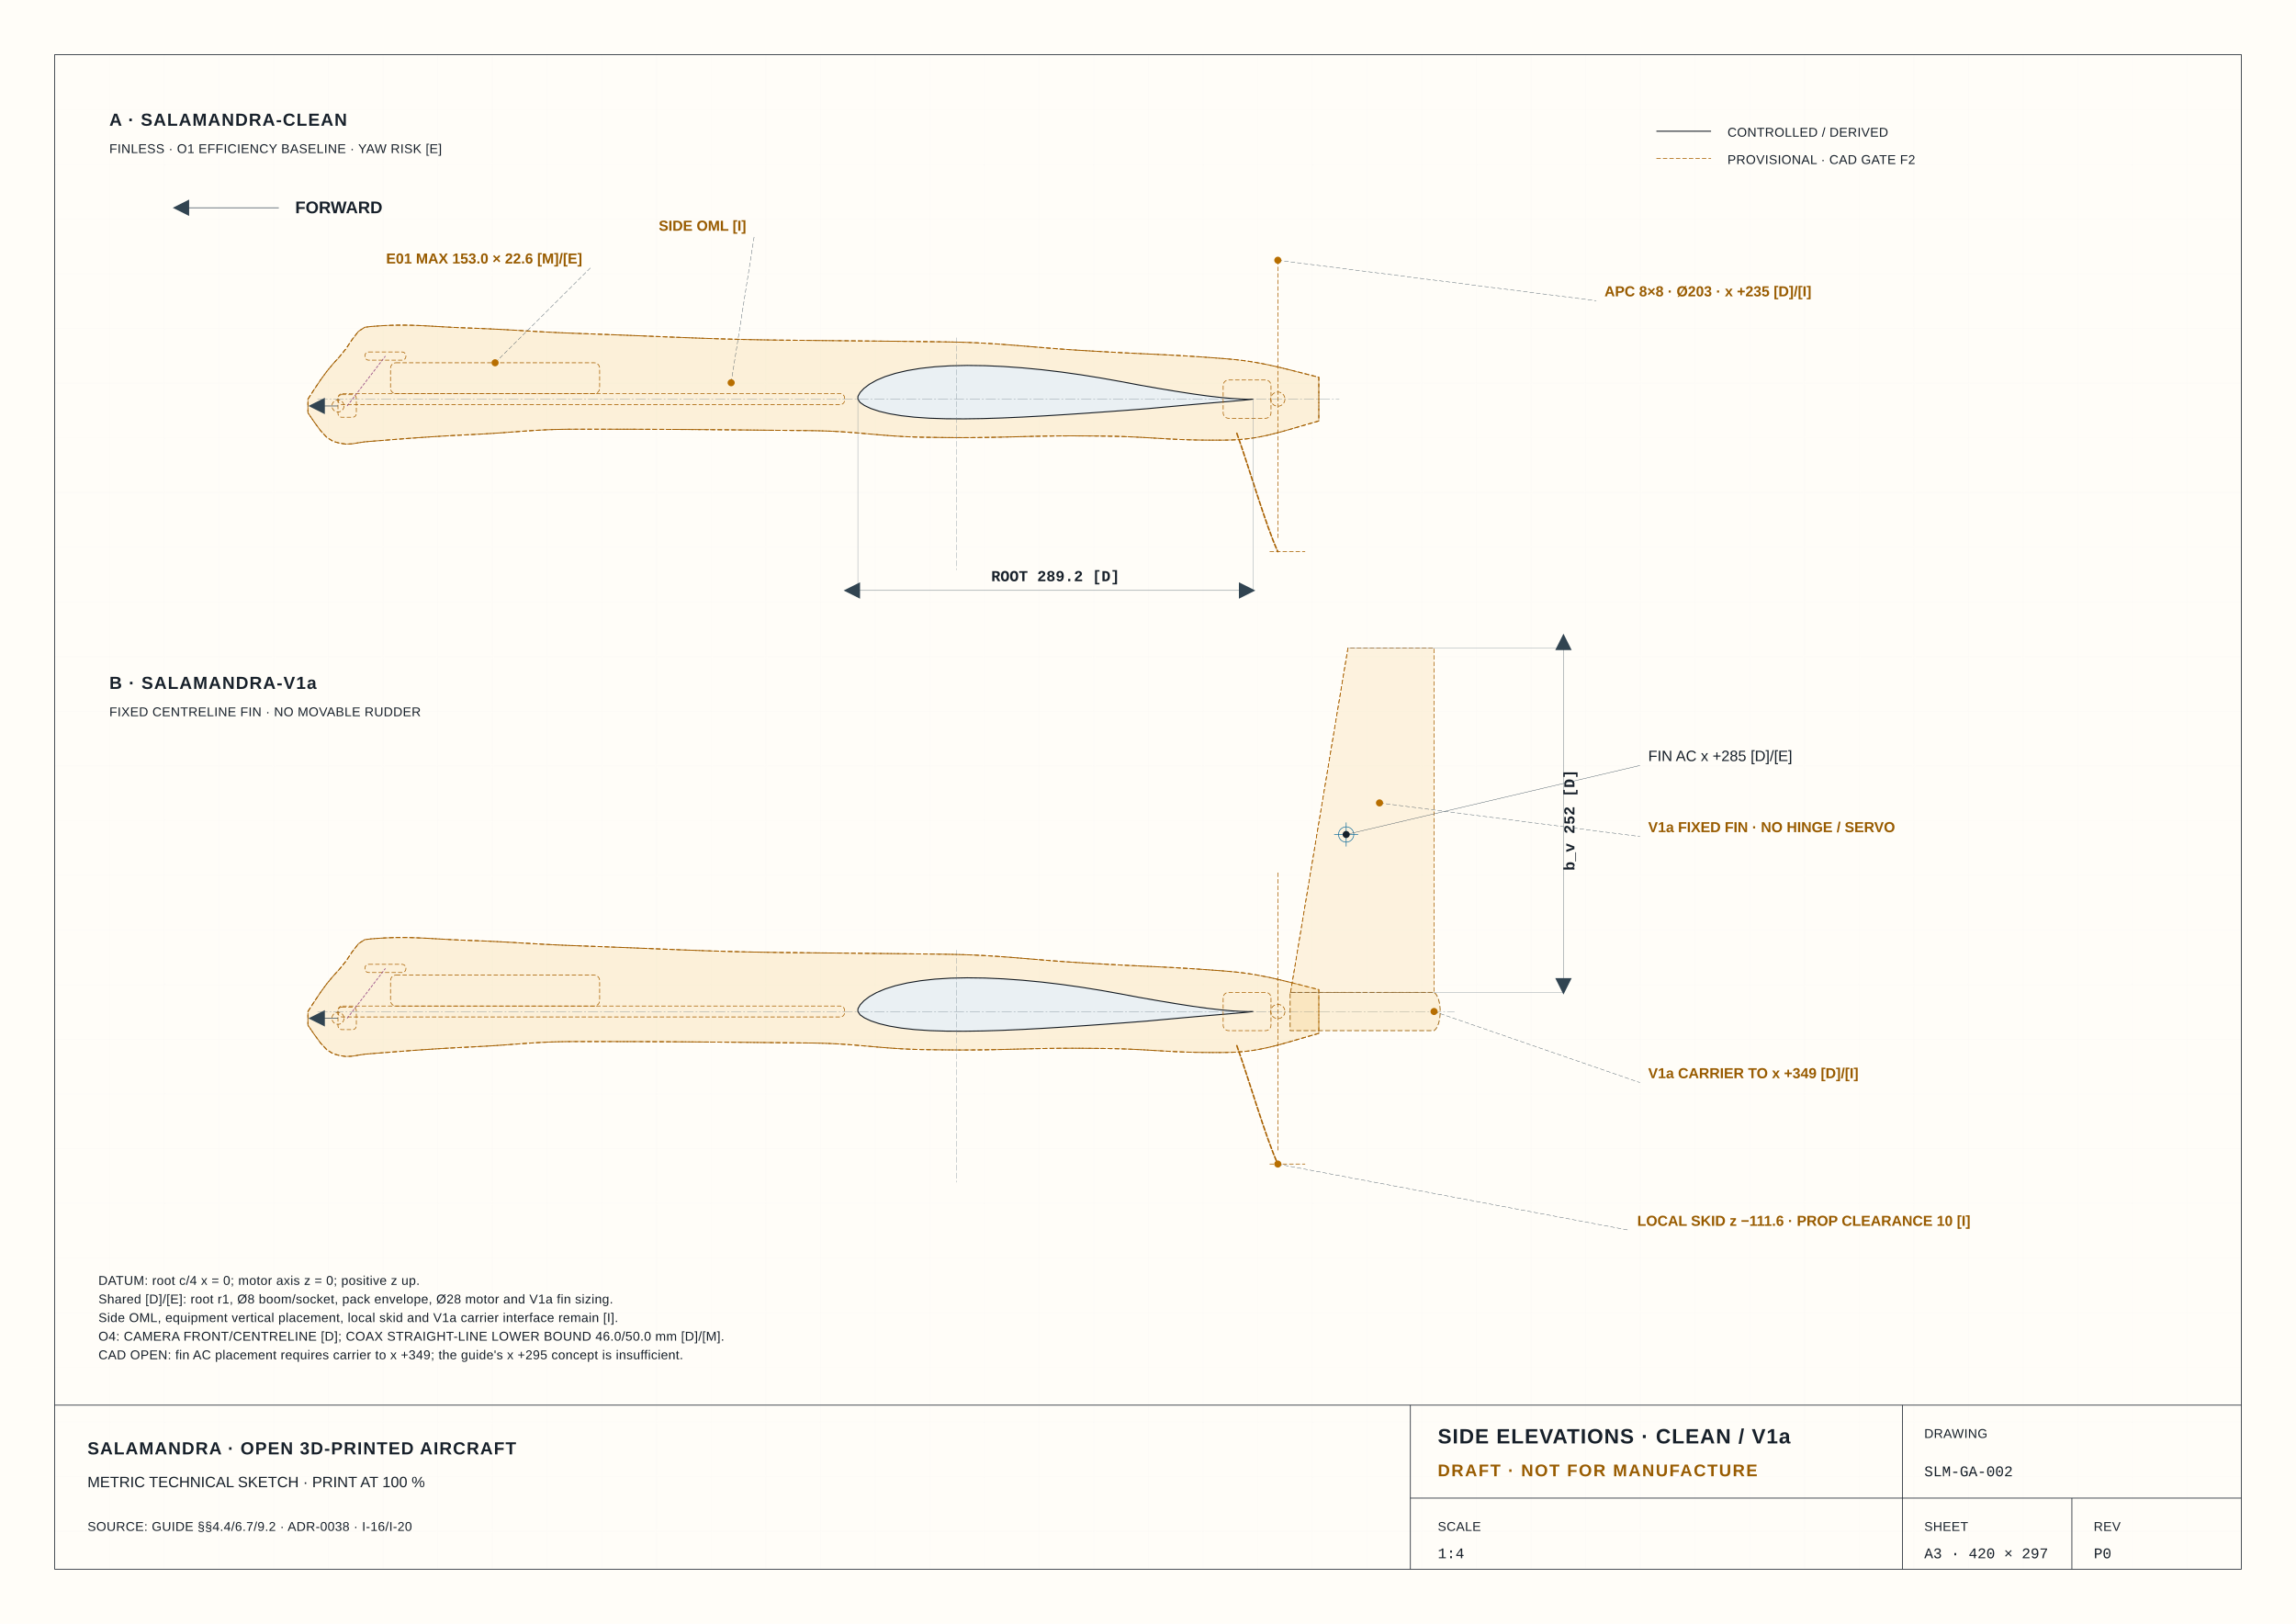
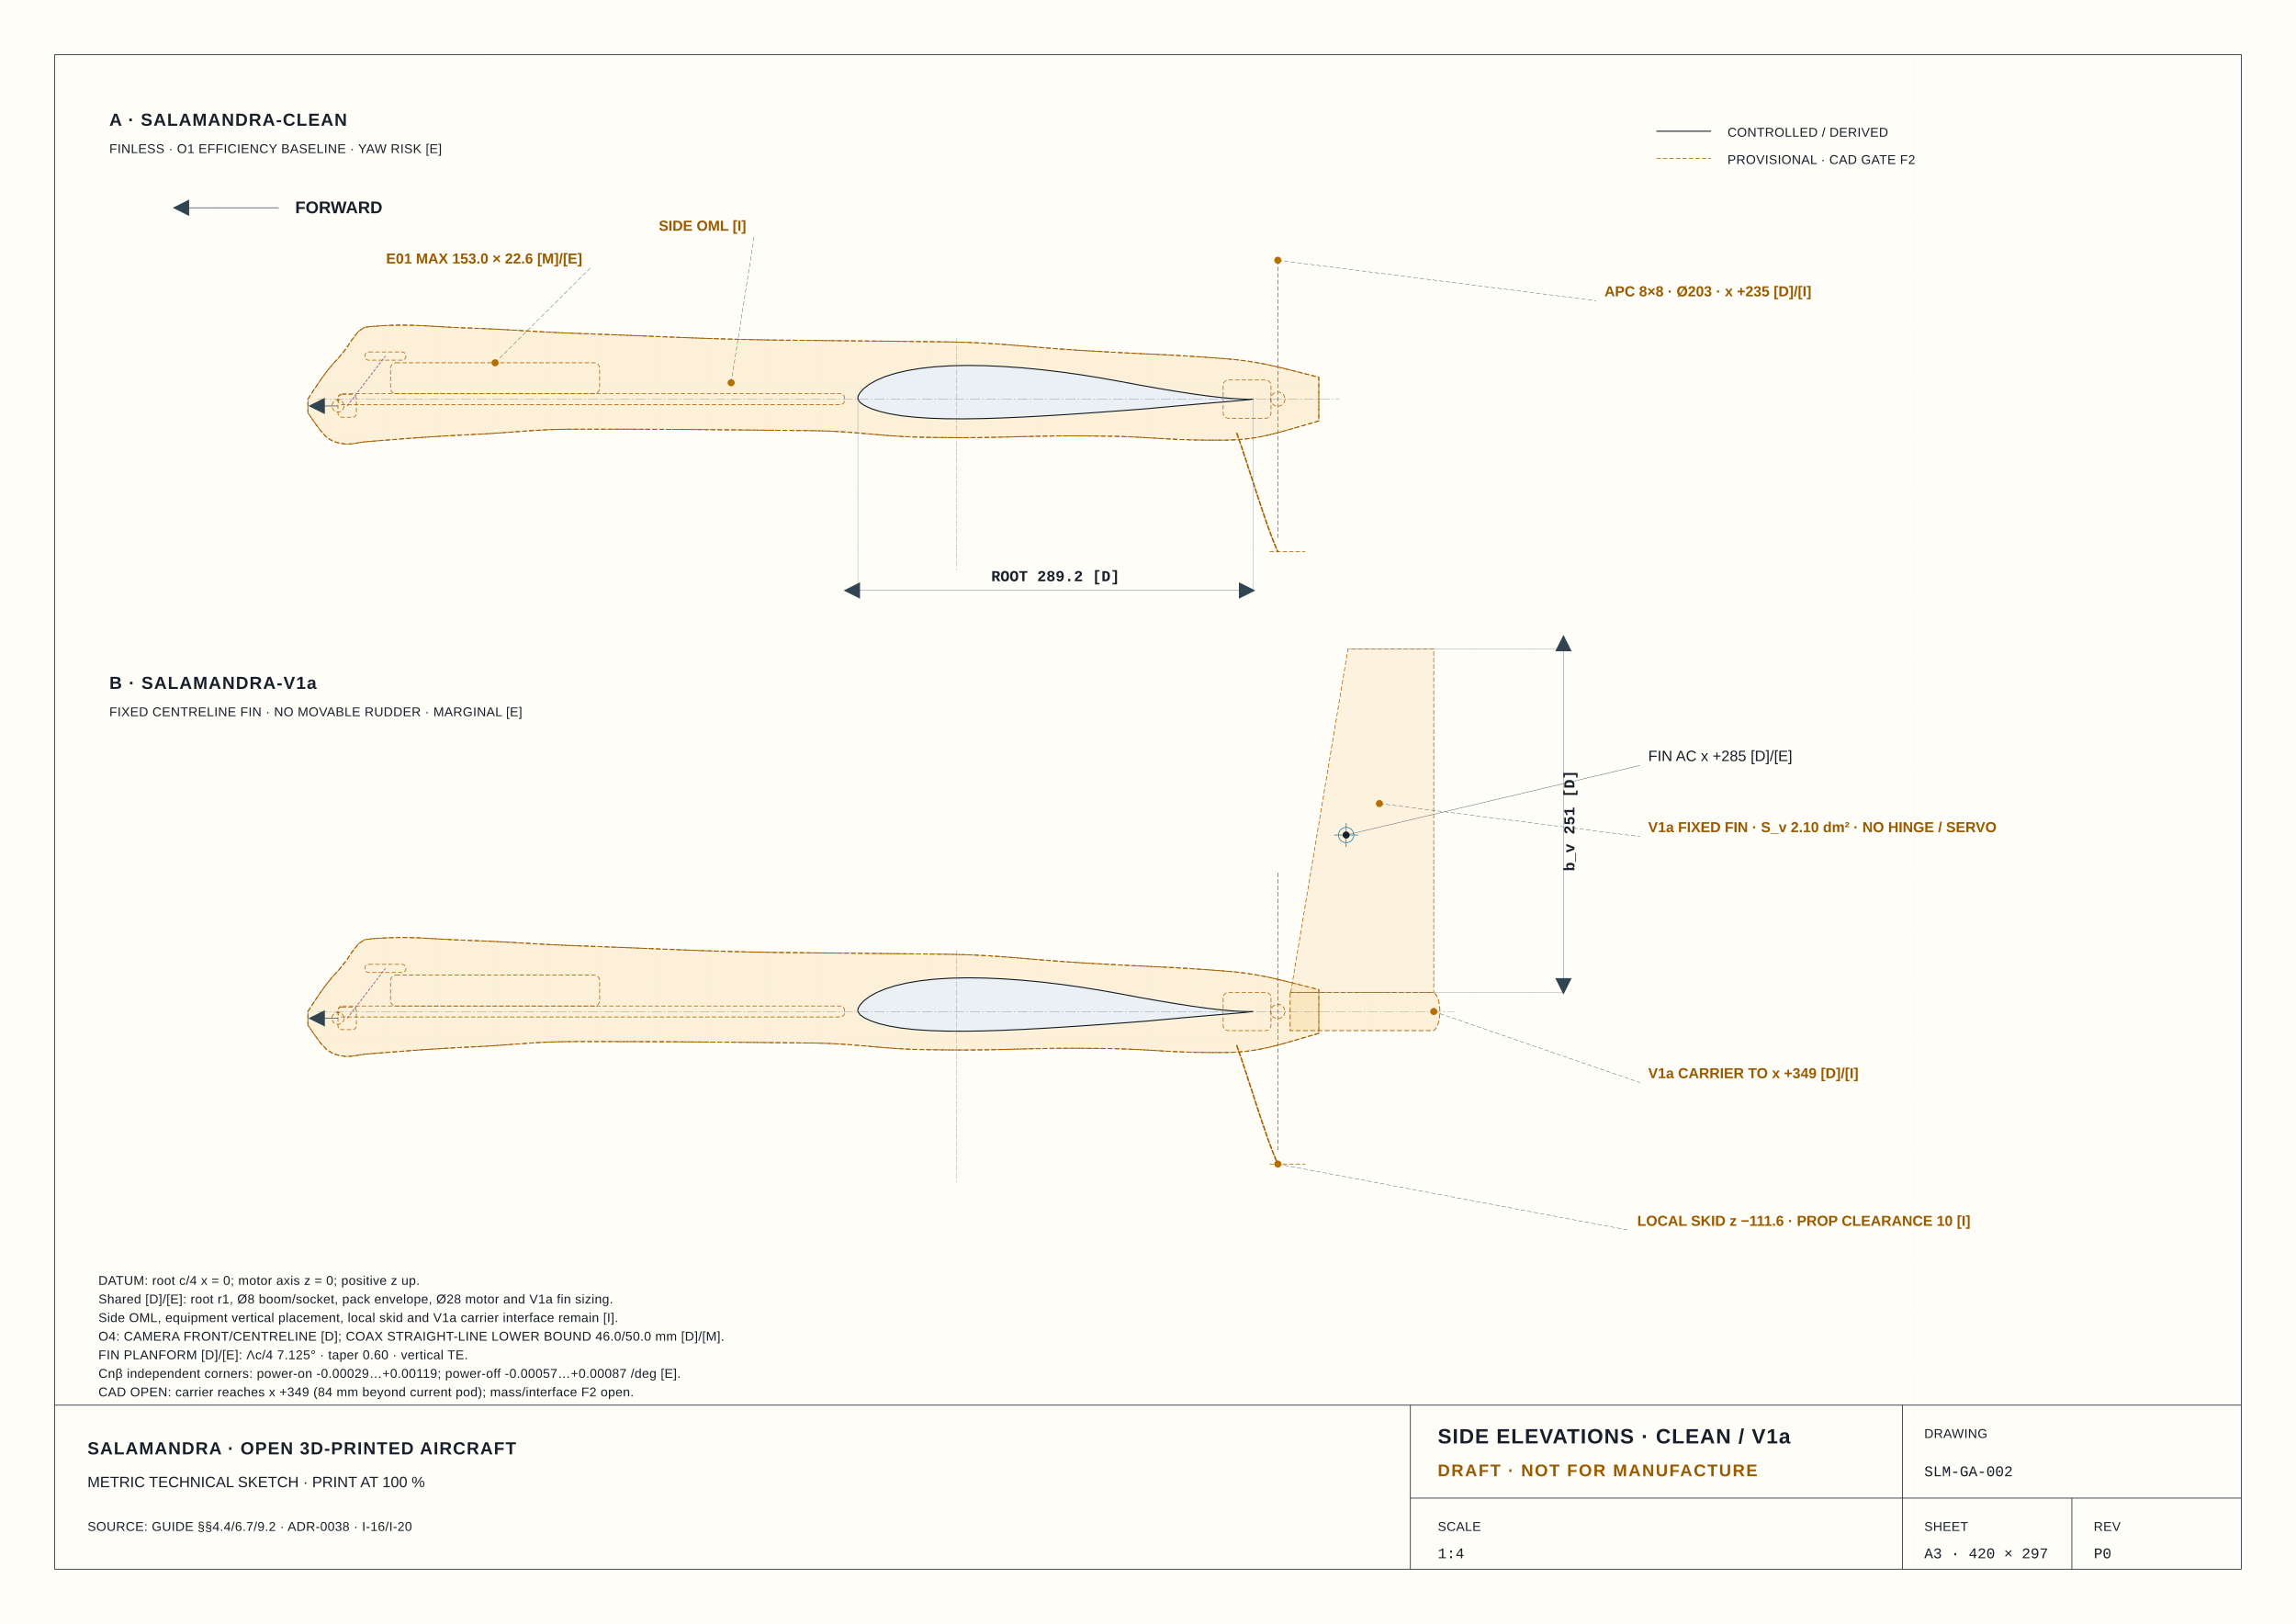
<svg xmlns="http://www.w3.org/2000/svg" width="420mm" height="297mm" viewBox="0 0 420 297" role="img" aria-labelledby="svg-title svg-desc">
  <defs>
    <pattern id="grid" width="10" height="10" patternUnits="userSpaceOnUse">
      <path d="M10 0H0V10" fill="none" stroke="#2e4757" stroke-opacity=".07" stroke-width=".16" />
    </pattern>
    <marker id="arrow-end" markerWidth="3" markerHeight="3" refX="2.6" refY="1.5" orient="auto" markerUnits="userSpaceOnUse">
      <path d="M0 0L3 1.5L0 3Z" fill="#314451" />
    </marker>
    <marker id="arrow-start" markerWidth="3" markerHeight="3" refX=".4" refY="1.5" orient="auto-start-reverse" markerUnits="userSpaceOnUse">
      <path d="M0 0L3 1.5L0 3Z" fill="#314451" />
    </marker>
    <style>
          :root { color-scheme: light; }
          * { vector-effect: non-scaling-stroke; }
          .sheet { fill: #fffdf8; }
          .grid { fill: url(#grid); }
          .frame, .title-line { fill: none; stroke: #17202a; stroke-width: .5; }
          .outline { fill: none; stroke: #111820; stroke-width: .7; stroke-linejoin: round; }
          .medium { fill: none; stroke: #263746; stroke-width: .42; }
          .thin { fill: none; stroke: #455563; stroke-width: .25; }
          .hidden { fill: none; stroke: #667784; stroke-width: .25; stroke-dasharray: 2.4 1.4; }
          .centre { fill: none; stroke: #5a6c79; stroke-width: .2; stroke-dasharray: 7 1.4 1.2 1.4; }
          .station { fill: none; stroke: #6c7c87; stroke-width: .22; stroke-dasharray: 4 1.5; }
          .controlled-fill { fill: #eaf0f3; stroke: none; }
          .core-fill { fill: #d9e2e7; stroke: none; }
          .segment-fill-a { fill: #eef3f5; stroke: none; }
          .segment-fill-b { fill: #f7f9fa; stroke: none; }
          .elevon-fill { fill: #dcecf4; stroke: #24698f; stroke-width: .35; }
          .derived { fill: none; stroke: #146e9b; stroke-width: .45; }
          .derived-fill { fill: #146e9b; stroke: none; }
          .provisional-line { fill: none; stroke: #a86000; stroke-width: .48; stroke-dasharray: 3 1.5; }
          .provisional-fill { fill: #f4c46a; fill-opacity: .18; stroke: #a86000; stroke-width: .48; stroke-dasharray: 3 1.5; }
          .provisional-dot { fill: #b76e00; stroke: none; }
          .datum-dot { fill: #17202a; stroke: none; }
          .dimension, .extension, .leader { fill: none; stroke: #314451; stroke-width: .22; }
          .extension { stroke: #71808a; }
          .leader { stroke-width: .25; }
          text { font-family: Arial, Helvetica, sans-serif; fill: #17202a; }
          .sheet-title { font-size: 5.2px; font-weight: 700; letter-spacing: .35px; }
          .block-title { font-size: 3.8px; font-weight: 700; letter-spacing: .16px; }
          .sheet-subtitle { font-size: 3.2px; font-weight: 600; letter-spacing: .18px; }
          .label { font-size: 3.1px; font-weight: 600; }
          .note { font-size: 2.75px; }
          .micro { font-size: 2.35px; letter-spacing: .05px; }
          .dimension-text { font: 600 2.8px 'Courier New', Consolas, monospace; }
          .mono { font: 2.7px 'Courier New', Consolas, monospace; }
          .provisional-text { font-size: 2.65px; font-weight: 600; fill: #985b00; }
          .status { font-size: 3.1px; font-weight: 700; fill: #985b00; letter-spacing: .25px; }
          .watermark { font-size: 8px; font-weight: 700; fill: #b76e00; fill-opacity: .08; letter-spacing: .8px; }
        </style>
  </defs>
  <rect width="420" height="297" class="sheet" />
  <rect x="10" y="10" width="400" height="277" class="grid" />
  <rect x="10" y="10" width="400" height="277" class="frame" />
  <line x1="10" y1="257" x2="410" y2="257" class="title-line" />
  <line x1="258" y1="257" x2="258" y2="287" class="title-line" />
  <line x1="348" y1="257" x2="348" y2="287" class="title-line" />
  <line x1="258" y1="274" x2="410" y2="274" class="title-line" />
  <line x1="379" y1="274" x2="379" y2="287" class="title-line" />
  <text x="16" y="266" class="sheet-subtitle" text-anchor="start">SALAMANDRA · OPEN 3D-PRINTED AIRCRAFT</text>
  <text x="16" y="272" class="note" text-anchor="start">METRIC TECHNICAL SKETCH · PRINT AT 100 %</text>
  <text x="16" y="280" class="micro" text-anchor="start">SOURCE: GUIDE §§4.4/6.7/9.2 · ADR-0038 · I-16/I-20</text>
  <text x="263" y="264" class="block-title" text-anchor="start" style="font-size:3.8px">SIDE ELEVATIONS · CLEAN / V1a</text>
  <text x="263" y="270" class="status" text-anchor="start">DRAFT · NOT FOR MANUFACTURE</text>
  <text x="352" y="263" class="micro" text-anchor="start">DRAWING</text>
  <text x="352" y="270" class="mono" text-anchor="start">SLM-GA-002</text>
  <text x="263" y="280" class="micro" text-anchor="start">SCALE</text>
  <text x="263" y="285" class="mono" text-anchor="start">1:4</text>
  <text x="352" y="280" class="micro" text-anchor="start">SHEET</text>
  <text x="352" y="285" class="mono" text-anchor="start">A3 · 420 × 297</text>
  <text x="383" y="280" class="micro" text-anchor="start">REV</text>
  <text x="383" y="285" class="mono" text-anchor="start">P0</text>
  <polygon points="56.325,73 57.481,71.212 58.637,69.488 59.792,67.908 60.948,66.513 62.104,65.25 63.26,63.82 64.415,62.099 65.571,60.601 66.727,59.855 67.883,59.714 69.039,59.628 70.194,59.555 71.35,59.502 72.506,59.471 73.662,59.463 74.817,59.477 75.973,59.51 77.129,59.558 78.285,59.617 79.441,59.682 80.596,59.748 81.752,59.813 82.908,59.872 84.064,59.926 85.219,59.973 86.375,60.018 87.531,60.063 88.687,60.111 89.843,60.163 90.998,60.219 92.154,60.279 93.31,60.343 94.466,60.41 95.622,60.478 96.777,60.546 97.933,60.613 99.089,60.679 100.245,60.741 101.4,60.799 102.556,60.853 103.712,60.902 104.868,60.948 106.024,60.991 107.179,61.034 108.335,61.077 109.491,61.12 110.647,61.164 111.802,61.208 112.958,61.253 114.114,61.298 115.27,61.344 116.426,61.391 117.581,61.438 118.737,61.485 119.893,61.532 121.049,61.579 122.205,61.625 123.36,61.672 124.516,61.717 125.672,61.761 126.828,61.805 127.983,61.847 129.139,61.887 130.295,61.926 131.451,61.962 132.607,61.997 133.762,62.029 134.918,62.06 136.074,62.087 137.23,62.113 138.385,62.136 139.541,62.157 140.697,62.176 141.853,62.193 143.009,62.208 144.164,62.221 145.32,62.234 146.476,62.245 147.632,62.257 148.787,62.268 149.943,62.28 151.099,62.291 152.255,62.302 153.411,62.313 154.566,62.324 155.722,62.335 156.878,62.346 158.034,62.358 159.19,62.369 160.345,62.38 161.501,62.392 162.657,62.404 163.813,62.416 164.968,62.429 166.124,62.442 167.28,62.456 168.436,62.469 169.592,62.483 170.747,62.497 171.903,62.512 173.059,62.528 174.215,62.549 175.37,62.576 176.526,62.611 177.682,62.654 178.838,62.705 179.994,62.764 181.149,62.832 182.305,62.907 183.461,62.988 184.617,63.075 185.772,63.166 186.928,63.261 188.084,63.357 189.24,63.453 190.396,63.549 191.551,63.643 192.707,63.734 193.863,63.822 195.019,63.905 196.175,63.984 197.33,64.058 198.486,64.129 199.642,64.197 200.798,64.263 201.953,64.329 203.109,64.394 204.265,64.456 205.421,64.516 206.577,64.574 207.732,64.631 208.888,64.685 210.044,64.74 211.2,64.794 212.355,64.85 213.511,64.908 214.667,64.969 215.823,65.033 216.979,65.101 218.134,65.174 219.29,65.25 220.446,65.331 221.602,65.415 222.757,65.5 223.913,65.588 225.069,65.685 226.225,65.799 227.381,65.936 228.536,66.097 229.692,66.284 230.848,66.495 232.004,66.728 233.16,66.981 234.315,67.25 235.471,67.531 236.627,67.82 237.783,68.114 238.938,68.41 240.094,68.705 241.25,69 241.25,77 240.094,77.331 238.938,77.664 237.783,78 236.627,78.337 235.471,78.669 234.315,78.991 233.16,79.295 232.004,79.575 230.848,79.824 229.692,80.037 228.536,80.209 227.381,80.339 226.225,80.427 225.069,80.477 223.913,80.497 222.757,80.5 221.602,80.499 220.446,80.494 219.29,80.48 218.134,80.457 216.979,80.423 215.823,80.379 214.667,80.326 213.511,80.265 212.355,80.199 211.2,80.131 210.044,80.063 208.888,79.998 207.732,79.939 206.577,79.886 205.421,79.842 204.265,79.808 203.109,79.782 201.953,79.765 200.798,79.752 199.642,79.741 198.486,79.732 197.33,79.725 196.175,79.722 195.019,79.724 193.863,79.73 192.707,79.742 191.551,79.758 190.396,79.778 189.24,79.802 188.084,79.829 186.928,79.857 185.772,79.886 184.617,79.916 183.461,79.944 182.305,79.969 181.149,79.992 179.994,80.011 178.838,80.025 177.682,80.035 176.526,80.039 175.37,80.038 174.215,80.033 173.059,80.024 171.903,80.011 170.747,79.997 169.592,79.981 168.436,79.959 167.28,79.927 166.124,79.883 164.968,79.826 163.813,79.756 162.657,79.675 161.501,79.585 160.345,79.488 159.19,79.387 158.034,79.286 156.878,79.187 155.722,79.095 154.566,79.011 153.411,78.938 152.255,78.878 151.099,78.83 149.943,78.796 148.787,78.772 147.632,78.757 146.476,78.745 145.32,78.734 144.164,78.722 143.009,78.711 141.853,78.699 140.697,78.688 139.541,78.676 138.385,78.665 137.23,78.654 136.074,78.643 134.918,78.632 133.762,78.621 132.607,78.611 131.451,78.6 130.295,78.591 129.139,78.581 127.983,78.572 126.828,78.563 125.672,78.555 124.516,78.548 123.36,78.541 122.205,78.534 121.049,78.528 119.893,78.523 118.737,78.518 117.581,78.514 116.426,78.51 115.27,78.508 114.114,78.505 112.958,78.503 111.802,78.502 110.647,78.501 109.491,78.5 108.335,78.5 107.179,78.5 106.024,78.5 104.868,78.502 103.712,78.51 102.556,78.528 101.4,78.557 100.245,78.599 99.089,78.654 97.933,78.719 96.777,78.793 95.622,78.873 94.466,78.958 93.31,79.043 92.154,79.128 90.998,79.208 89.843,79.284 88.687,79.353 87.531,79.417 86.375,79.477 85.219,79.535 84.064,79.594 82.908,79.655 81.752,79.719 80.596,79.786 79.441,79.857 78.285,79.932 77.129,80.011 75.973,80.092 74.817,80.177 73.662,80.264 72.506,80.352 71.35,80.442 70.194,80.532 69.039,80.623 67.883,80.714 66.727,80.812 65.571,80.984 64.415,81.177 63.26,81.228 62.104,81.053 60.948,80.728 59.792,80.006 58.637,78.769 57.481,77.189 56.325,75.5" class="provisional-fill" style="fill:#f4c46a;fill-opacity:.22;stroke:#985b00;stroke-width:.62;stroke-dasharray:3.4 1.6;stroke-linejoin:round" />
  <polygon points="229.193,73 228.952,73.007 228.222,73.013 227.012,72.979 225.354,72.878 223.281,72.694 220.837,72.412 218.077,72.03 215.056,71.561 211.825,71.023 208.475,70.434 204.986,69.779 201.425,69.145 197.822,68.562 194.204,68.051 190.597,67.621 187.031,67.28 183.542,67.031 180.163,66.881 176.927,66.837 173.863,66.903 170.997,67.083 168.352,67.378 165.946,67.78 163.798,68.282 161.925,68.874 160.338,69.544 159.042,70.273 158.041,71.032 157.339,71.785 156.944,72.487 156.923,73 157.331,73.607 158.141,74.171 159.314,74.719 160.83,75.224 162.675,75.666 164.835,76.028 167.295,76.304 170.038,76.49 173.045,76.588 176.287,76.608 179.732,76.557 183.344,76.444 187.083,76.278 190.908,76.071 194.774,75.834 198.634,75.577 202.441,75.307 206.148,75.035 209.746,74.756 213.113,74.447 216.25,74.162 219.118,73.909 221.68,73.688 223.906,73.501 225.766,73.345 227.236,73.217 228.303,73.109 228.964,73.029 229.193,73" class="controlled-fill" />
  <polygon points="229.193,73 228.952,73.007 228.222,73.013 227.012,72.979 225.354,72.878 223.281,72.694 220.837,72.412 218.077,72.03 215.056,71.561 211.825,71.023 208.475,70.434 204.986,69.779 201.425,69.145 197.822,68.562 194.204,68.051 190.597,67.621 187.031,67.28 183.542,67.031 180.163,66.881 176.927,66.837 173.863,66.903 170.997,67.083 168.352,67.378 165.946,67.78 163.798,68.282 161.925,68.874 160.338,69.544 159.042,70.273 158.041,71.032 157.339,71.785 156.944,72.487 156.923,73 157.331,73.607 158.141,74.171 159.314,74.719 160.83,75.224 162.675,75.666 164.835,76.028 167.295,76.304 170.038,76.49 173.045,76.588 176.287,76.608 179.732,76.557 183.344,76.444 187.083,76.278 190.908,76.071 194.774,75.834 198.634,75.577 202.441,75.307 206.148,75.035 209.746,74.756 213.113,74.447 216.25,74.162 219.118,73.909 221.68,73.688 223.906,73.501 225.766,73.345 227.236,73.217 228.303,73.109 228.964,73.029 229.193,73" class="outline" />
  <polygon points="56.325,73 57.481,71.212 58.637,69.488 59.792,67.908 60.948,66.513 62.104,65.25 63.26,63.82 64.415,62.099 65.571,60.601 66.727,59.855 67.883,59.714 69.039,59.628 70.194,59.555 71.35,59.502 72.506,59.471 73.662,59.463 74.817,59.477 75.973,59.51 77.129,59.558 78.285,59.617 79.441,59.682 80.596,59.748 81.752,59.813 82.908,59.872 84.064,59.926 85.219,59.973 86.375,60.018 87.531,60.063 88.687,60.111 89.843,60.163 90.998,60.219 92.154,60.279 93.31,60.343 94.466,60.41 95.622,60.478 96.777,60.546 97.933,60.613 99.089,60.679 100.245,60.741 101.4,60.799 102.556,60.853 103.712,60.902 104.868,60.948 106.024,60.991 107.179,61.034 108.335,61.077 109.491,61.12 110.647,61.164 111.802,61.208 112.958,61.253 114.114,61.298 115.27,61.344 116.426,61.391 117.581,61.438 118.737,61.485 119.893,61.532 121.049,61.579 122.205,61.625 123.36,61.672 124.516,61.717 125.672,61.761 126.828,61.805 127.983,61.847 129.139,61.887 130.295,61.926 131.451,61.962 132.607,61.997 133.762,62.029 134.918,62.06 136.074,62.087 137.23,62.113 138.385,62.136 139.541,62.157 140.697,62.176 141.853,62.193 143.009,62.208 144.164,62.221 145.32,62.234 146.476,62.245 147.632,62.257 148.787,62.268 149.943,62.28 151.099,62.291 152.255,62.302 153.411,62.313 154.566,62.324 155.722,62.335 156.878,62.346 158.034,62.358 159.19,62.369 160.345,62.38 161.501,62.392 162.657,62.404 163.813,62.416 164.968,62.429 166.124,62.442 167.28,62.456 168.436,62.469 169.592,62.483 170.747,62.497 171.903,62.512 173.059,62.528 174.215,62.549 175.37,62.576 176.526,62.611 177.682,62.654 178.838,62.705 179.994,62.764 181.149,62.832 182.305,62.907 183.461,62.988 184.617,63.075 185.772,63.166 186.928,63.261 188.084,63.357 189.24,63.453 190.396,63.549 191.551,63.643 192.707,63.734 193.863,63.822 195.019,63.905 196.175,63.984 197.33,64.058 198.486,64.129 199.642,64.197 200.798,64.263 201.953,64.329 203.109,64.394 204.265,64.456 205.421,64.516 206.577,64.574 207.732,64.631 208.888,64.685 210.044,64.74 211.2,64.794 212.355,64.85 213.511,64.908 214.667,64.969 215.823,65.033 216.979,65.101 218.134,65.174 219.29,65.25 220.446,65.331 221.602,65.415 222.757,65.5 223.913,65.588 225.069,65.685 226.225,65.799 227.381,65.936 228.536,66.097 229.692,66.284 230.848,66.495 232.004,66.728 233.16,66.981 234.315,67.25 235.471,67.531 236.627,67.82 237.783,68.114 238.938,68.41 240.094,68.705 241.25,69 241.25,77 240.094,77.331 238.938,77.664 237.783,78 236.627,78.337 235.471,78.669 234.315,78.991 233.16,79.295 232.004,79.575 230.848,79.824 229.692,80.037 228.536,80.209 227.381,80.339 226.225,80.427 225.069,80.477 223.913,80.497 222.757,80.5 221.602,80.499 220.446,80.494 219.29,80.48 218.134,80.457 216.979,80.423 215.823,80.379 214.667,80.326 213.511,80.265 212.355,80.199 211.2,80.131 210.044,80.063 208.888,79.998 207.732,79.939 206.577,79.886 205.421,79.842 204.265,79.808 203.109,79.782 201.953,79.765 200.798,79.752 199.642,79.741 198.486,79.732 197.33,79.725 196.175,79.722 195.019,79.724 193.863,79.73 192.707,79.742 191.551,79.758 190.396,79.778 189.24,79.802 188.084,79.829 186.928,79.857 185.772,79.886 184.617,79.916 183.461,79.944 182.305,79.969 181.149,79.992 179.994,80.011 178.838,80.025 177.682,80.035 176.526,80.039 175.37,80.038 174.215,80.033 173.059,80.024 171.903,80.011 170.747,79.997 169.592,79.981 168.436,79.959 167.28,79.927 166.124,79.883 164.968,79.826 163.813,79.756 162.657,79.675 161.501,79.585 160.345,79.488 159.19,79.387 158.034,79.286 156.878,79.187 155.722,79.095 154.566,79.011 153.411,78.938 152.255,78.878 151.099,78.83 149.943,78.796 148.787,78.772 147.632,78.757 146.476,78.745 145.32,78.734 144.164,78.722 143.009,78.711 141.853,78.699 140.697,78.688 139.541,78.676 138.385,78.665 137.23,78.654 136.074,78.643 134.918,78.632 133.762,78.621 132.607,78.611 131.451,78.6 130.295,78.591 129.139,78.581 127.983,78.572 126.828,78.563 125.672,78.555 124.516,78.548 123.36,78.541 122.205,78.534 121.049,78.528 119.893,78.523 118.737,78.518 117.581,78.514 116.426,78.51 115.27,78.508 114.114,78.505 112.958,78.503 111.802,78.502 110.647,78.501 109.491,78.5 108.335,78.5 107.179,78.5 106.024,78.5 104.868,78.502 103.712,78.51 102.556,78.528 101.4,78.557 100.245,78.599 99.089,78.654 97.933,78.719 96.777,78.793 95.622,78.873 94.466,78.958 93.31,79.043 92.154,79.128 90.998,79.208 89.843,79.284 88.687,79.353 87.531,79.417 86.375,79.477 85.219,79.535 84.064,79.594 82.908,79.655 81.752,79.719 80.596,79.786 79.441,79.857 78.285,79.932 77.129,80.011 75.973,80.092 74.817,80.177 73.662,80.264 72.506,80.352 71.35,80.442 70.194,80.532 69.039,80.623 67.883,80.714 66.727,80.812 65.571,80.984 64.415,81.177 63.26,81.228 62.104,81.053 60.948,80.728 59.792,80.006 58.637,78.769 57.481,77.189 56.325,75.5" class="provisional-line" style="stroke-width:.62;fill:none" />
  <rect x="61.825" y="72" width="92.675" height="2" rx="0.8" class="provisional-line" />
  <rect x="71.439" y="66.35" width="38.25" height="5.65" rx="1" class="provisional-line" />
  <rect x="61.825" y="72.188" width="3.36" height="4.125" rx="0.7" class="provisional-line" id="side-o4-camera-clean" />
  <rect x="66.75" y="64.375" width="7.5" height="1.5" rx="0.7" class="provisional-line" id="side-o4-vtx-clean" />
  <line x1="63.505" y1="74.25" x2="70.5" y2="65.125" class="provisional-line" id="side-o4-coax-lower-bound-clean" style="stroke:#9a4f87;stroke-width:.55;stroke-dasharray:2 1" />
  <circle cx="61.825" cy="74.25" r="1.1" class="provisional-line" />
  <line x1="61.825" y1="74.25" x2="56.825" y2="74.25" class="medium" marker-end="url(#arrow-end)" />
  <rect x="223.75" y="69.5" width="8.75" height="7" rx="1" class="provisional-line" />
  <line x1="233.75" y1="47.6" x2="233.75" y2="98.4" class="provisional-line" />
  <circle cx="233.75" cy="73" r="1.3" class="provisional-line" />
  <path d="M 226.25 79.25 C 228.5 85.5 231.5 96 233.75 100.9" class="provisional-line" style="fill:none;stroke-width:1.05;stroke-linecap:round" />
  <line x1="232.25" y1="100.9" x2="238.75" y2="100.9" class="provisional-line" stroke-dasharray="none" />
  <line x1="58.075" y1="73" x2="245" y2="73" class="centre" />
  <line x1="175" y1="61.75" x2="175" y2="104.25" class="station" />
  <polygon points="56.325,185 57.481,183.212 58.637,181.488 59.792,179.908 60.948,178.513 62.104,177.25 63.26,175.82 64.415,174.099 65.571,172.601 66.727,171.855 67.883,171.714 69.039,171.628 70.194,171.555 71.35,171.502 72.506,171.471 73.662,171.463 74.817,171.477 75.973,171.51 77.129,171.558 78.285,171.617 79.441,171.682 80.596,171.748 81.752,171.813 82.908,171.872 84.064,171.926 85.219,171.973 86.375,172.018 87.531,172.063 88.687,172.111 89.843,172.163 90.998,172.219 92.154,172.279 93.31,172.343 94.466,172.41 95.622,172.478 96.777,172.546 97.933,172.613 99.089,172.679 100.245,172.741 101.4,172.799 102.556,172.853 103.712,172.902 104.868,172.948 106.024,172.991 107.179,173.034 108.335,173.077 109.491,173.12 110.647,173.164 111.802,173.208 112.958,173.253 114.114,173.298 115.27,173.344 116.426,173.391 117.581,173.438 118.737,173.485 119.893,173.532 121.049,173.579 122.205,173.625 123.36,173.672 124.516,173.717 125.672,173.761 126.828,173.805 127.983,173.847 129.139,173.887 130.295,173.926 131.451,173.962 132.607,173.997 133.762,174.029 134.918,174.06 136.074,174.087 137.23,174.113 138.385,174.136 139.541,174.157 140.697,174.176 141.853,174.193 143.009,174.208 144.164,174.221 145.32,174.234 146.476,174.245 147.632,174.257 148.787,174.268 149.943,174.28 151.099,174.291 152.255,174.302 153.411,174.313 154.566,174.324 155.722,174.335 156.878,174.346 158.034,174.358 159.19,174.369 160.345,174.38 161.501,174.392 162.657,174.404 163.813,174.416 164.968,174.429 166.124,174.442 167.28,174.456 168.436,174.469 169.592,174.483 170.747,174.497 171.903,174.512 173.059,174.528 174.215,174.549 175.37,174.576 176.526,174.611 177.682,174.654 178.838,174.705 179.994,174.764 181.149,174.832 182.305,174.907 183.461,174.988 184.617,175.075 185.772,175.166 186.928,175.261 188.084,175.357 189.24,175.453 190.396,175.549 191.551,175.643 192.707,175.734 193.863,175.822 195.019,175.905 196.175,175.984 197.33,176.058 198.486,176.129 199.642,176.197 200.798,176.263 201.953,176.329 203.109,176.394 204.265,176.456 205.421,176.516 206.577,176.574 207.732,176.631 208.888,176.685 210.044,176.74 211.2,176.794 212.355,176.85 213.511,176.908 214.667,176.969 215.823,177.033 216.979,177.101 218.134,177.174 219.29,177.25 220.446,177.331 221.602,177.415 222.757,177.5 223.913,177.588 225.069,177.685 226.225,177.799 227.381,177.936 228.536,178.097 229.692,178.284 230.848,178.495 232.004,178.728 233.16,178.981 234.315,179.25 235.471,179.531 236.627,179.82 237.783,180.114 238.938,180.41 240.094,180.705 241.25,181 241.25,189 240.094,189.331 238.938,189.664 237.783,190 236.627,190.337 235.471,190.669 234.315,190.991 233.16,191.295 232.004,191.575 230.848,191.824 229.692,192.037 228.536,192.209 227.381,192.339 226.225,192.427 225.069,192.477 223.913,192.497 222.757,192.5 221.602,192.499 220.446,192.494 219.29,192.48 218.134,192.457 216.979,192.423 215.823,192.379 214.667,192.326 213.511,192.265 212.355,192.199 211.2,192.131 210.044,192.063 208.888,191.998 207.732,191.939 206.577,191.886 205.421,191.842 204.265,191.808 203.109,191.782 201.953,191.765 200.798,191.752 199.642,191.741 198.486,191.732 197.33,191.725 196.175,191.722 195.019,191.724 193.863,191.73 192.707,191.742 191.551,191.758 190.396,191.778 189.24,191.802 188.084,191.829 186.928,191.857 185.772,191.886 184.617,191.916 183.461,191.944 182.305,191.969 181.149,191.992 179.994,192.011 178.838,192.025 177.682,192.035 176.526,192.039 175.37,192.038 174.215,192.033 173.059,192.024 171.903,192.011 170.747,191.997 169.592,191.981 168.436,191.959 167.28,191.927 166.124,191.883 164.968,191.826 163.813,191.756 162.657,191.675 161.501,191.585 160.345,191.488 159.19,191.387 158.034,191.286 156.878,191.187 155.722,191.095 154.566,191.011 153.411,190.938 152.255,190.878 151.099,190.83 149.943,190.796 148.787,190.772 147.632,190.757 146.476,190.745 145.32,190.734 144.164,190.722 143.009,190.711 141.853,190.699 140.697,190.688 139.541,190.676 138.385,190.665 137.23,190.654 136.074,190.643 134.918,190.632 133.762,190.621 132.607,190.611 131.451,190.6 130.295,190.591 129.139,190.581 127.983,190.572 126.828,190.563 125.672,190.555 124.516,190.548 123.36,190.541 122.205,190.534 121.049,190.528 119.893,190.523 118.737,190.518 117.581,190.514 116.426,190.51 115.27,190.508 114.114,190.505 112.958,190.503 111.802,190.502 110.647,190.501 109.491,190.5 108.335,190.5 107.179,190.5 106.024,190.5 104.868,190.502 103.712,190.51 102.556,190.528 101.4,190.557 100.245,190.599 99.089,190.654 97.933,190.719 96.777,190.793 95.622,190.873 94.466,190.958 93.31,191.043 92.154,191.128 90.998,191.208 89.843,191.284 88.687,191.353 87.531,191.417 86.375,191.477 85.219,191.535 84.064,191.594 82.908,191.655 81.752,191.719 80.596,191.786 79.441,191.857 78.285,191.932 77.129,192.011 75.973,192.092 74.817,192.177 73.662,192.264 72.506,192.352 71.35,192.442 70.194,192.532 69.039,192.623 67.883,192.714 66.727,192.812 65.571,192.984 64.415,193.177 63.26,193.228 62.104,193.053 60.948,192.728 59.792,192.006 58.637,190.769 57.481,189.189 56.325,187.5" class="provisional-fill" style="fill:#f4c46a;fill-opacity:.22;stroke:#985b00;stroke-width:.62;stroke-dasharray:3.4 1.6;stroke-linejoin:round" />
  <polygon points="229.193,185 228.952,185.007 228.222,185.013 227.012,184.979 225.354,184.878 223.281,184.694 220.837,184.412 218.077,184.03 215.056,183.561 211.825,183.023 208.475,182.434 204.986,181.779 201.425,181.145 197.822,180.562 194.204,180.051 190.597,179.621 187.031,179.28 183.542,179.031 180.163,178.881 176.927,178.837 173.863,178.903 170.997,179.083 168.352,179.378 165.946,179.78 163.798,180.282 161.925,180.874 160.338,181.544 159.042,182.273 158.041,183.032 157.339,183.785 156.944,184.487 156.923,185 157.331,185.607 158.141,186.171 159.314,186.719 160.83,187.224 162.675,187.666 164.835,188.028 167.295,188.304 170.038,188.49 173.045,188.588 176.287,188.608 179.732,188.557 183.344,188.444 187.083,188.278 190.908,188.071 194.774,187.834 198.634,187.577 202.441,187.307 206.148,187.035 209.746,186.756 213.113,186.447 216.25,186.162 219.118,185.909 221.68,185.688 223.906,185.501 225.766,185.345 227.236,185.217 228.303,185.109 228.964,185.029 229.193,185" class="controlled-fill" />
  <polygon points="229.193,185 228.952,185.007 228.222,185.013 227.012,184.979 225.354,184.878 223.281,184.694 220.837,184.412 218.077,184.03 215.056,183.561 211.825,183.023 208.475,182.434 204.986,181.779 201.425,181.145 197.822,180.562 194.204,180.051 190.597,179.621 187.031,179.28 183.542,179.031 180.163,178.881 176.927,178.837 173.863,178.903 170.997,179.083 168.352,179.378 165.946,179.78 163.798,180.282 161.925,180.874 160.338,181.544 159.042,182.273 158.041,183.032 157.339,183.785 156.944,184.487 156.923,185 157.331,185.607 158.141,186.171 159.314,186.719 160.83,187.224 162.675,187.666 164.835,188.028 167.295,188.304 170.038,188.49 173.045,188.588 176.287,188.608 179.732,188.557 183.344,188.444 187.083,188.278 190.908,188.071 194.774,187.834 198.634,187.577 202.441,187.307 206.148,187.035 209.746,186.756 213.113,186.447 216.25,186.162 219.118,185.909 221.68,185.688 223.906,185.501 225.766,185.345 227.236,185.217 228.303,185.109 228.964,185.029 229.193,185" class="outline" />
  <polygon points="56.325,185 57.481,183.212 58.637,181.488 59.792,179.908 60.948,178.513 62.104,177.25 63.26,175.82 64.415,174.099 65.571,172.601 66.727,171.855 67.883,171.714 69.039,171.628 70.194,171.555 71.35,171.502 72.506,171.471 73.662,171.463 74.817,171.477 75.973,171.51 77.129,171.558 78.285,171.617 79.441,171.682 80.596,171.748 81.752,171.813 82.908,171.872 84.064,171.926 85.219,171.973 86.375,172.018 87.531,172.063 88.687,172.111 89.843,172.163 90.998,172.219 92.154,172.279 93.31,172.343 94.466,172.41 95.622,172.478 96.777,172.546 97.933,172.613 99.089,172.679 100.245,172.741 101.4,172.799 102.556,172.853 103.712,172.902 104.868,172.948 106.024,172.991 107.179,173.034 108.335,173.077 109.491,173.12 110.647,173.164 111.802,173.208 112.958,173.253 114.114,173.298 115.27,173.344 116.426,173.391 117.581,173.438 118.737,173.485 119.893,173.532 121.049,173.579 122.205,173.625 123.36,173.672 124.516,173.717 125.672,173.761 126.828,173.805 127.983,173.847 129.139,173.887 130.295,173.926 131.451,173.962 132.607,173.997 133.762,174.029 134.918,174.06 136.074,174.087 137.23,174.113 138.385,174.136 139.541,174.157 140.697,174.176 141.853,174.193 143.009,174.208 144.164,174.221 145.32,174.234 146.476,174.245 147.632,174.257 148.787,174.268 149.943,174.28 151.099,174.291 152.255,174.302 153.411,174.313 154.566,174.324 155.722,174.335 156.878,174.346 158.034,174.358 159.19,174.369 160.345,174.38 161.501,174.392 162.657,174.404 163.813,174.416 164.968,174.429 166.124,174.442 167.28,174.456 168.436,174.469 169.592,174.483 170.747,174.497 171.903,174.512 173.059,174.528 174.215,174.549 175.37,174.576 176.526,174.611 177.682,174.654 178.838,174.705 179.994,174.764 181.149,174.832 182.305,174.907 183.461,174.988 184.617,175.075 185.772,175.166 186.928,175.261 188.084,175.357 189.24,175.453 190.396,175.549 191.551,175.643 192.707,175.734 193.863,175.822 195.019,175.905 196.175,175.984 197.33,176.058 198.486,176.129 199.642,176.197 200.798,176.263 201.953,176.329 203.109,176.394 204.265,176.456 205.421,176.516 206.577,176.574 207.732,176.631 208.888,176.685 210.044,176.74 211.2,176.794 212.355,176.85 213.511,176.908 214.667,176.969 215.823,177.033 216.979,177.101 218.134,177.174 219.29,177.25 220.446,177.331 221.602,177.415 222.757,177.5 223.913,177.588 225.069,177.685 226.225,177.799 227.381,177.936 228.536,178.097 229.692,178.284 230.848,178.495 232.004,178.728 233.16,178.981 234.315,179.25 235.471,179.531 236.627,179.82 237.783,180.114 238.938,180.41 240.094,180.705 241.25,181 241.25,189 240.094,189.331 238.938,189.664 237.783,190 236.627,190.337 235.471,190.669 234.315,190.991 233.16,191.295 232.004,191.575 230.848,191.824 229.692,192.037 228.536,192.209 227.381,192.339 226.225,192.427 225.069,192.477 223.913,192.497 222.757,192.5 221.602,192.499 220.446,192.494 219.29,192.48 218.134,192.457 216.979,192.423 215.823,192.379 214.667,192.326 213.511,192.265 212.355,192.199 211.2,192.131 210.044,192.063 208.888,191.998 207.732,191.939 206.577,191.886 205.421,191.842 204.265,191.808 203.109,191.782 201.953,191.765 200.798,191.752 199.642,191.741 198.486,191.732 197.33,191.725 196.175,191.722 195.019,191.724 193.863,191.73 192.707,191.742 191.551,191.758 190.396,191.778 189.24,191.802 188.084,191.829 186.928,191.857 185.772,191.886 184.617,191.916 183.461,191.944 182.305,191.969 181.149,191.992 179.994,192.011 178.838,192.025 177.682,192.035 176.526,192.039 175.37,192.038 174.215,192.033 173.059,192.024 171.903,192.011 170.747,191.997 169.592,191.981 168.436,191.959 167.28,191.927 166.124,191.883 164.968,191.826 163.813,191.756 162.657,191.675 161.501,191.585 160.345,191.488 159.19,191.387 158.034,191.286 156.878,191.187 155.722,191.095 154.566,191.011 153.411,190.938 152.255,190.878 151.099,190.83 149.943,190.796 148.787,190.772 147.632,190.757 146.476,190.745 145.32,190.734 144.164,190.722 143.009,190.711 141.853,190.699 140.697,190.688 139.541,190.676 138.385,190.665 137.23,190.654 136.074,190.643 134.918,190.632 133.762,190.621 132.607,190.611 131.451,190.6 130.295,190.591 129.139,190.581 127.983,190.572 126.828,190.563 125.672,190.555 124.516,190.548 123.36,190.541 122.205,190.534 121.049,190.528 119.893,190.523 118.737,190.518 117.581,190.514 116.426,190.51 115.27,190.508 114.114,190.505 112.958,190.503 111.802,190.502 110.647,190.501 109.491,190.5 108.335,190.5 107.179,190.5 106.024,190.5 104.868,190.502 103.712,190.51 102.556,190.528 101.4,190.557 100.245,190.599 99.089,190.654 97.933,190.719 96.777,190.793 95.622,190.873 94.466,190.958 93.31,191.043 92.154,191.128 90.998,191.208 89.843,191.284 88.687,191.353 87.531,191.417 86.375,191.477 85.219,191.535 84.064,191.594 82.908,191.655 81.752,191.719 80.596,191.786 79.441,191.857 78.285,191.932 77.129,192.011 75.973,192.092 74.817,192.177 73.662,192.264 72.506,192.352 71.35,192.442 70.194,192.532 69.039,192.623 67.883,192.714 66.727,192.812 65.571,192.984 64.415,193.177 63.26,193.228 62.104,193.053 60.948,192.728 59.792,192.006 58.637,190.769 57.481,189.189 56.325,187.5" class="provisional-line" style="stroke-width:.62;fill:none" />
  <rect x="61.825" y="184" width="92.675" height="2" rx="0.8" class="provisional-line" />
  <rect x="71.439" y="178.35" width="38.25" height="5.65" rx="1" class="provisional-line" />
  <rect x="61.825" y="184.188" width="3.36" height="4.125" rx="0.7" class="provisional-line" id="side-o4-camera-v1a" />
  <rect x="66.75" y="176.375" width="7.5" height="1.5" rx="0.7" class="provisional-line" id="side-o4-vtx-v1a" />
  <line x1="63.505" y1="186.25" x2="70.5" y2="177.125" class="provisional-line" id="side-o4-coax-lower-bound-v1a" style="stroke:#9a4f87;stroke-width:.55;stroke-dasharray:2 1" />
  <circle cx="61.825" cy="186.25" r="1.1" class="provisional-line" />
  <line x1="61.825" y1="186.25" x2="56.825" y2="186.25" class="medium" marker-end="url(#arrow-end)" />
  <rect x="223.75" y="181.5" width="8.75" height="7" rx="1" class="provisional-line" />
  <line x1="233.75" y1="159.6" x2="233.75" y2="210.4" class="provisional-line" />
  <circle cx="233.75" cy="185" r="1.3" class="provisional-line" />
  <path d="M 226.25 191.25 C 228.5 197.5 231.5 208 233.75 212.9" class="provisional-line" style="fill:none;stroke-width:1.05;stroke-linecap:round" />
  <line x1="232.25" y1="212.9" x2="238.75" y2="212.9" class="provisional-line" stroke-dasharray="none" />
-   <line x1="58.075" y1="185" x2="266.078" y2="185" class="centre" />
+   <line x1="58.075" y1="185" x2="266.024" y2="185" class="centre" />
  <line x1="175" y1="173.75" x2="175" y2="216.25" class="station" />
-   <path d="M 236 181.5 L 262.328 181.5 C 263.828 182.5 263.828 187.5 262.328 188.5 L 236 188.5 Z" class="provisional-fill" style="fill:#f4c46a;fill-opacity:.22;stroke:#985b00;stroke-width:.55;stroke-dasharray:3.4 1.6;stroke-linejoin:round" />
-   <polygon points="236.078,181.5 246.578,118.5 262.328,118.5 262.328,181.5" class="provisional-fill" />
-   <line x1="236.078" y1="181.5" x2="246.578" y2="118.5" class="provisional-line" stroke-dasharray="none" />
-   <circle cx="246.25" cy="152.625" r="1.4" class="derived" />
-   <line x1="244.05" y1="152.625" x2="248.45" y2="152.625" class="derived" />
-   <line x1="246.25" y1="150.425" x2="246.25" y2="154.825" class="derived" />
-   <line x1="246.578" y1="118.5" x2="286" y2="118.5" class="extension" />
-   <line x1="236.078" y1="181.5" x2="286" y2="181.5" class="extension" />
-   <line x1="286" y1="118.5" x2="286" y2="181.5" class="dimension" marker-start="url(#arrow-start)" marker-end="url(#arrow-end)" />
-   <text x="288" y="150" class="dimension-text" text-anchor="middle" transform="rotate(-90 288 150)">b_v 252 [D]</text>
-   <line x1="246.25" y1="152.625" x2="300" y2="140" class="leader" />
-   <circle cx="246.25" cy="152.625" r="0.65" class="datum-dot" />
+   <path d="M 236 181.5 L 262.274 181.5 C 263.774 182.5 263.774 187.5 262.274 188.5 L 236 188.5 Z" class="provisional-fill" style="fill:#f4c46a;fill-opacity:.22;stroke:#985b00;stroke-width:.55;stroke-dasharray:3.4 1.6;stroke-linejoin:round" />
+   <polygon points="236.112,181.5 246.577,118.713 262.274,118.713 262.274,181.5" class="provisional-fill" />
+   <circle cx="246.25" cy="152.722" r="1.4" class="derived" />
+   <line x1="244.05" y1="152.722" x2="248.45" y2="152.722" class="derived" />
+   <line x1="246.25" y1="150.522" x2="246.25" y2="154.922" class="derived" />
+   <line x1="246.577" y1="118.713" x2="286" y2="118.713" class="extension" />
+   <line x1="236.112" y1="181.5" x2="286" y2="181.5" class="extension" />
+   <line x1="286" y1="118.713" x2="286" y2="181.5" class="dimension" marker-start="url(#arrow-start)" marker-end="url(#arrow-end)" />
+   <text x="288" y="150.106" class="dimension-text" text-anchor="middle" transform="rotate(-90 288 150.106)">b_v 251 [D]</text>
+   <line x1="246.25" y1="152.722" x2="300" y2="140" class="leader" />
+   <circle cx="246.25" cy="152.722" r="0.65" class="datum-dot" />
  <text x="301.5" y="139.2" class="note" text-anchor="start">FIN AC x +285 [D]/[E]</text>
  <text x="20" y="23" class="sheet-subtitle" text-anchor="start">A · SALAMANDRA-CLEAN</text>
  <text x="20" y="28" class="micro" text-anchor="start">FINLESS · O1 EFFICIENCY BASELINE · YAW RISK [E]</text>
  <text x="20" y="126" class="sheet-subtitle" text-anchor="start">B · SALAMANDRA-V1a</text>
-   <text x="20" y="131" class="micro" text-anchor="start">FIXED CENTRELINE FIN · NO MOVABLE RUDDER</text>
+   <text x="20" y="131" class="micro" text-anchor="start">FIXED CENTRELINE FIN · NO MOVABLE RUDDER · MARGINAL [E]</text>
  <line x1="51" y1="38" x2="32" y2="38" class="medium" marker-end="url(#arrow-end)" />
  <text x="54" y="39" class="label" text-anchor="start">FORWARD</text>
  <line x1="90.564" y1="66.35" x2="108" y2="49" class="leader provisional-line" />
  <circle cx="90.564" cy="66.35" r="0.65" class="provisional-dot" />
  <text x="106.5" y="48.2" class="provisional-text" text-anchor="end">E01 MAX 153.0 × 22.6 [M]/[E]</text>
  <line x1="133.75" y1="70" x2="138" y2="43" class="leader provisional-line" />
  <circle cx="133.75" cy="70" r="0.65" class="provisional-dot" />
  <text x="136.5" y="42.2" class="provisional-text" text-anchor="end">SIDE OML [I]</text>
  <line x1="233.75" y1="47.6" x2="292" y2="55" class="leader provisional-line" />
  <circle cx="233.75" cy="47.6" r="0.65" class="provisional-dot" />
  <text x="293.5" y="54.2" class="provisional-text" text-anchor="start">APC 8×8 · Ø203 · x +235 [D]/[I]</text>
  <line x1="233.75" y1="212.9" x2="298" y2="225" class="leader provisional-line" />
  <circle cx="233.75" cy="212.9" r="0.65" class="provisional-dot" />
  <text x="299.5" y="224.2" class="provisional-text" text-anchor="start">LOCAL SKID z −111.6 · PROP CLEARANCE 10 [I]</text>
-   <line x1="262.328" y1="185" x2="300" y2="198" class="leader provisional-line" />
-   <circle cx="262.328" cy="185" r="0.65" class="provisional-dot" />
+   <line x1="262.274" y1="185" x2="300" y2="198" class="leader provisional-line" />
+   <circle cx="262.274" cy="185" r="0.65" class="provisional-dot" />
  <text x="301.5" y="197.2" class="provisional-text" text-anchor="start">V1a CARRIER TO x +349 [D]/[I]</text>
-   <line x1="252.353" y1="146.85" x2="300" y2="153" class="leader provisional-line" />
-   <circle cx="252.353" cy="146.85" r="0.65" class="provisional-dot" />
-   <text x="301.5" y="152.2" class="provisional-text" text-anchor="start">V1a FIXED FIN · NO HINGE / SERVO</text>
+   <line x1="252.333" y1="146.967" x2="300" y2="153" class="leader provisional-line" />
+   <circle cx="252.333" cy="146.967" r="0.65" class="provisional-dot" />
+   <text x="301.5" y="152.2" class="provisional-text" text-anchor="start">V1a FIXED FIN · S_v 2.10 dm² · NO HINGE / SERVO</text>
  <line x1="156.923" y1="73" x2="156.923" y2="108" class="extension" />
  <line x1="229.231" y1="73" x2="229.231" y2="108" class="extension" />
  <line x1="156.923" y1="108" x2="229.231" y2="108" class="dimension" marker-start="url(#arrow-start)" marker-end="url(#arrow-end)" />
  <text x="193.077" y="106.3" class="dimension-text" text-anchor="middle">ROOT 289.2 [D]</text>
  <line x1="303" y1="24" x2="313" y2="24" class="outline" />
  <text x="316" y="25" class="micro" text-anchor="start">CONTROLLED / DERIVED</text>
  <line x1="303" y1="29" x2="313" y2="29" class="provisional-line" />
  <text x="316" y="30" class="micro" text-anchor="start">PROVISIONAL · CAD GATE F2</text>
  <text x="18" y="235" class="micro" text-anchor="start">
    <tspan x="18" dy="0">DATUM: root c/4 x = 0; motor axis z = 0; positive z up.</tspan>
    <tspan x="18" dy="3.4">Shared [D]/[E]: root r1, Ø8 boom/socket, pack envelope, Ø28 motor and V1a fin sizing.</tspan>
    <tspan x="18" dy="3.4">Side OML, equipment vertical placement, local skid and V1a carrier interface remain [I].</tspan>
    <tspan x="18" dy="3.4">O4: CAMERA FRONT/CENTRELINE [D]; COAX STRAIGHT-LINE LOWER BOUND 46.0/50.0 mm [D]/[M].</tspan>
-     <tspan x="18" dy="3.4">CAD OPEN: fin AC placement requires carrier to x +349; the guide's x +295 concept is insufficient.</tspan>
+     <tspan x="18" dy="3.4">FIN PLANFORM [D]/[E]: Λc/4 7.125° · taper 0.60 · vertical TE.</tspan>
+     <tspan x="18" dy="3.4">Cnβ independent corners: power-on -0.00029…+0.00119; power-off -0.00057…+0.00087 /deg [E].</tspan>
+     <tspan x="18" dy="3.4">CAD OPEN: carrier reaches x +349 (84 mm beyond current pod); mass/interface F2 open.</tspan>
  </text>
</svg>
